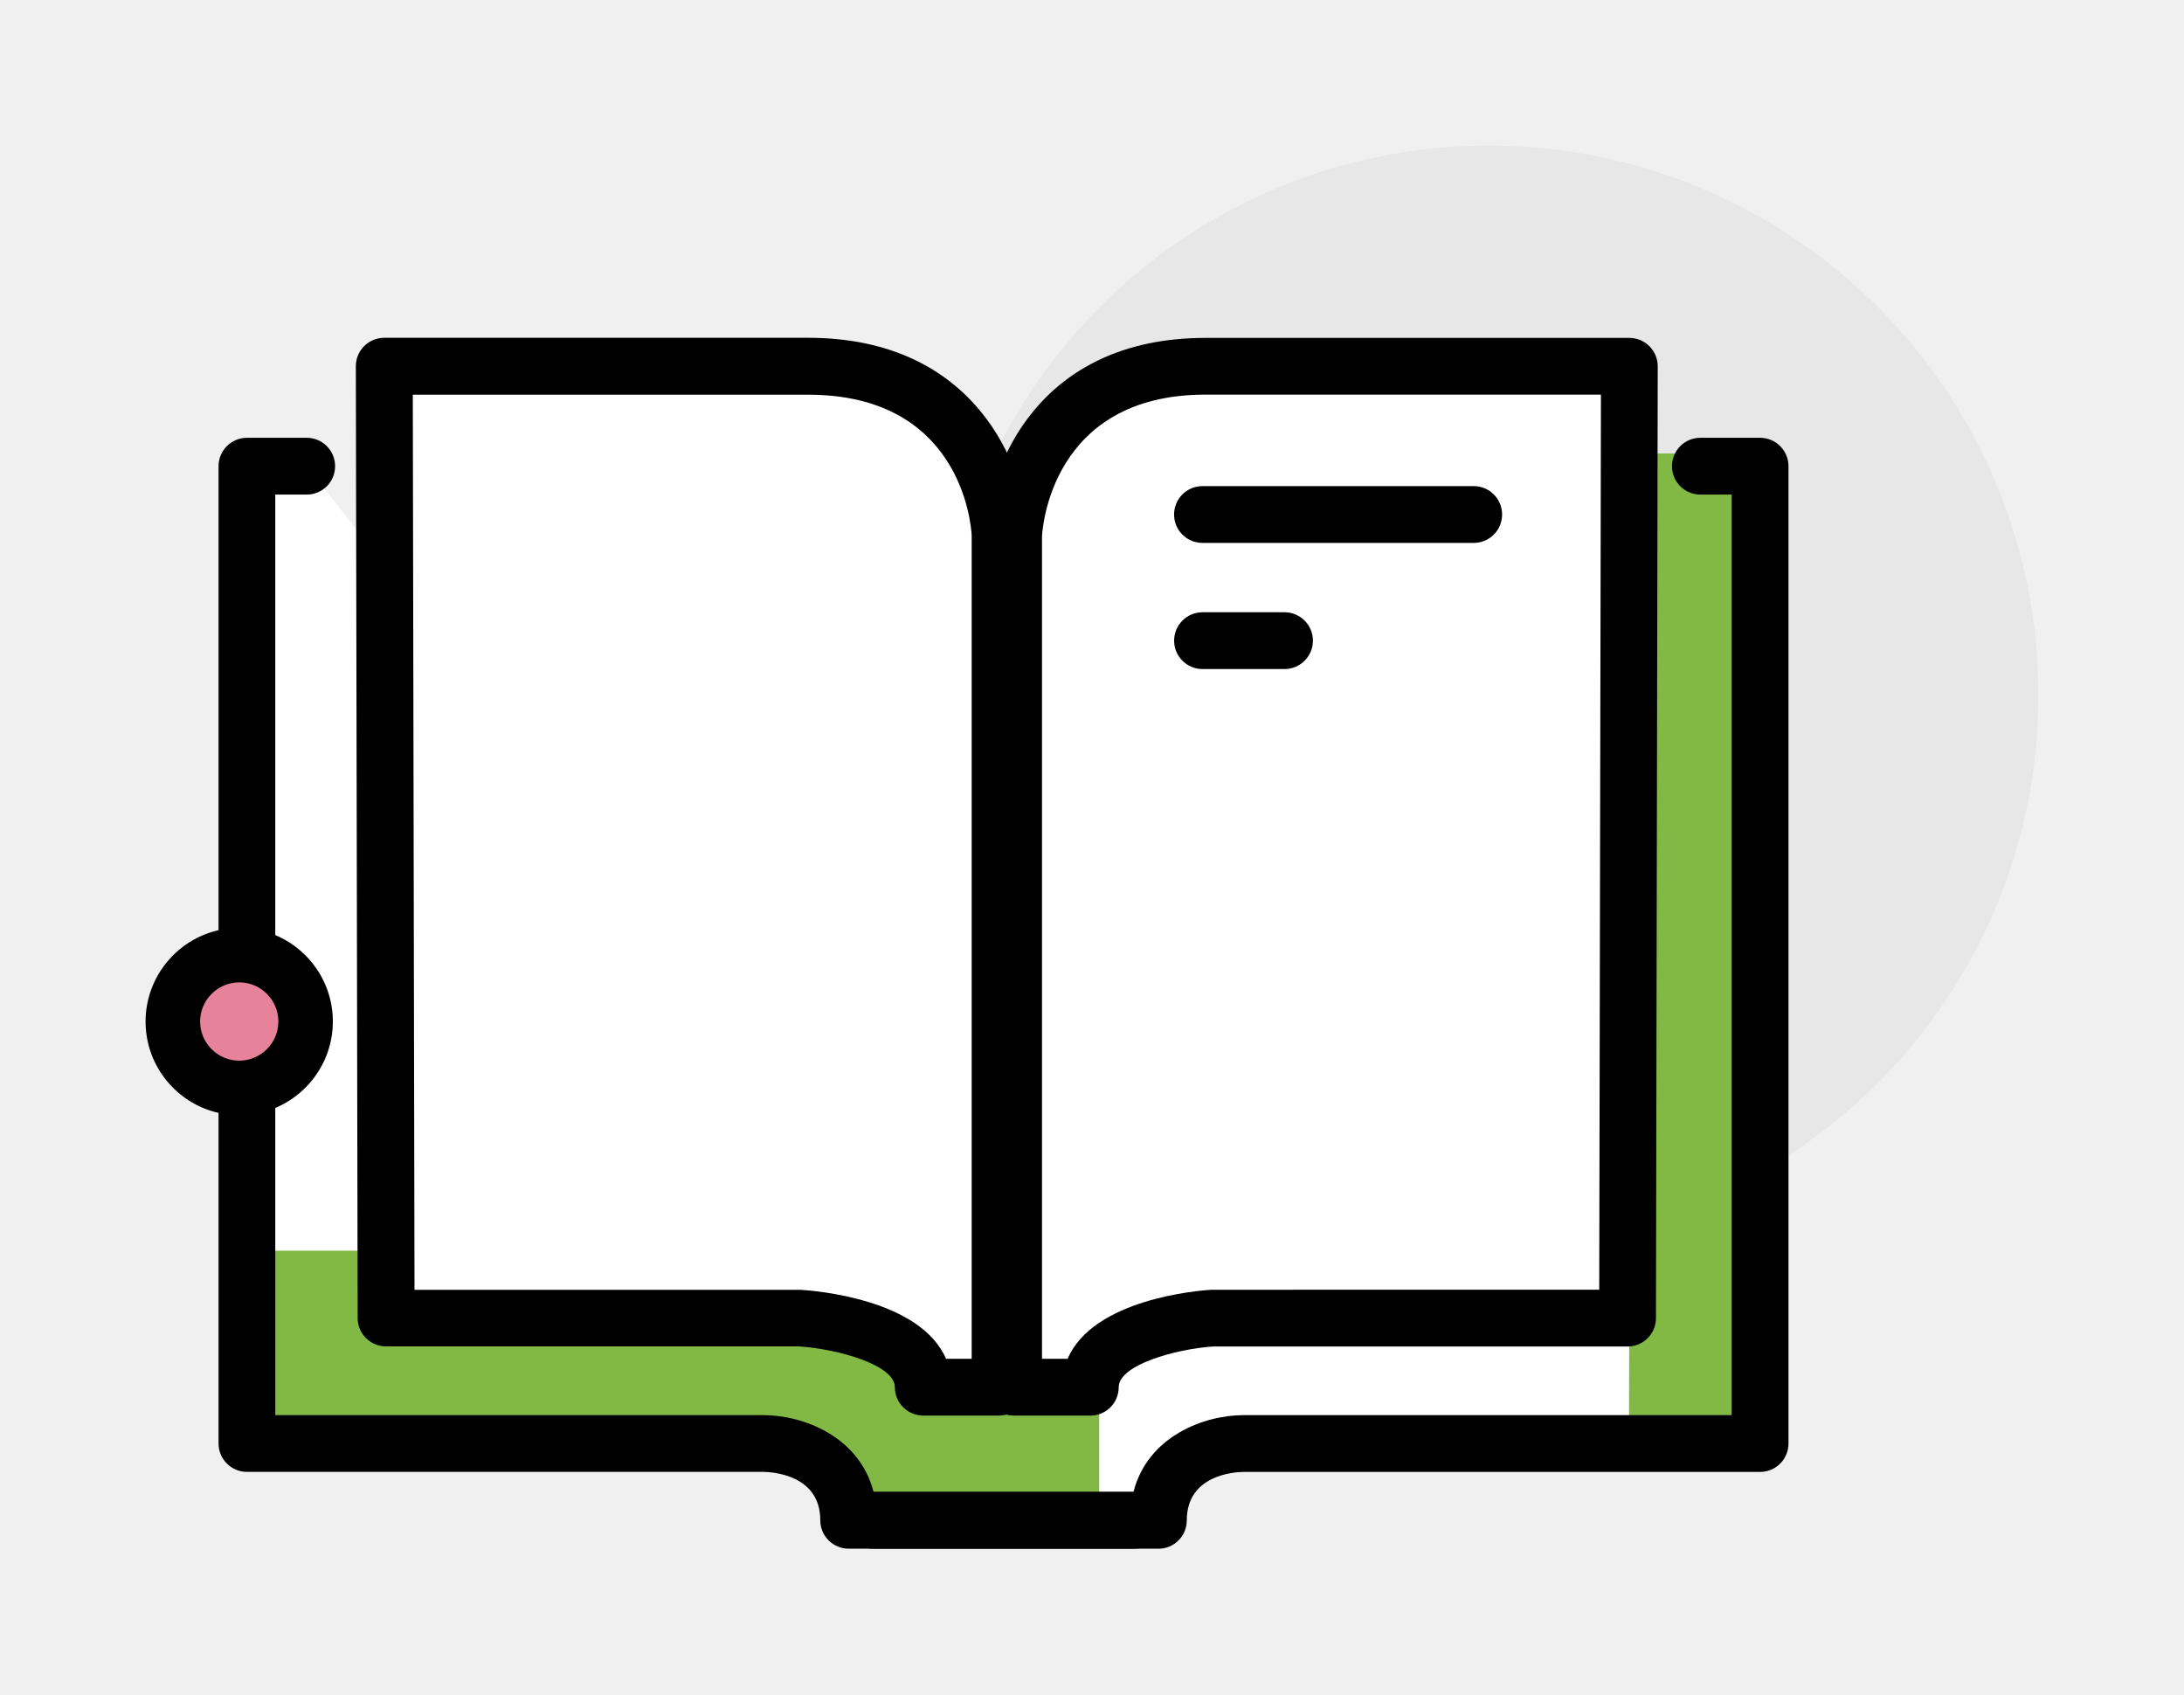
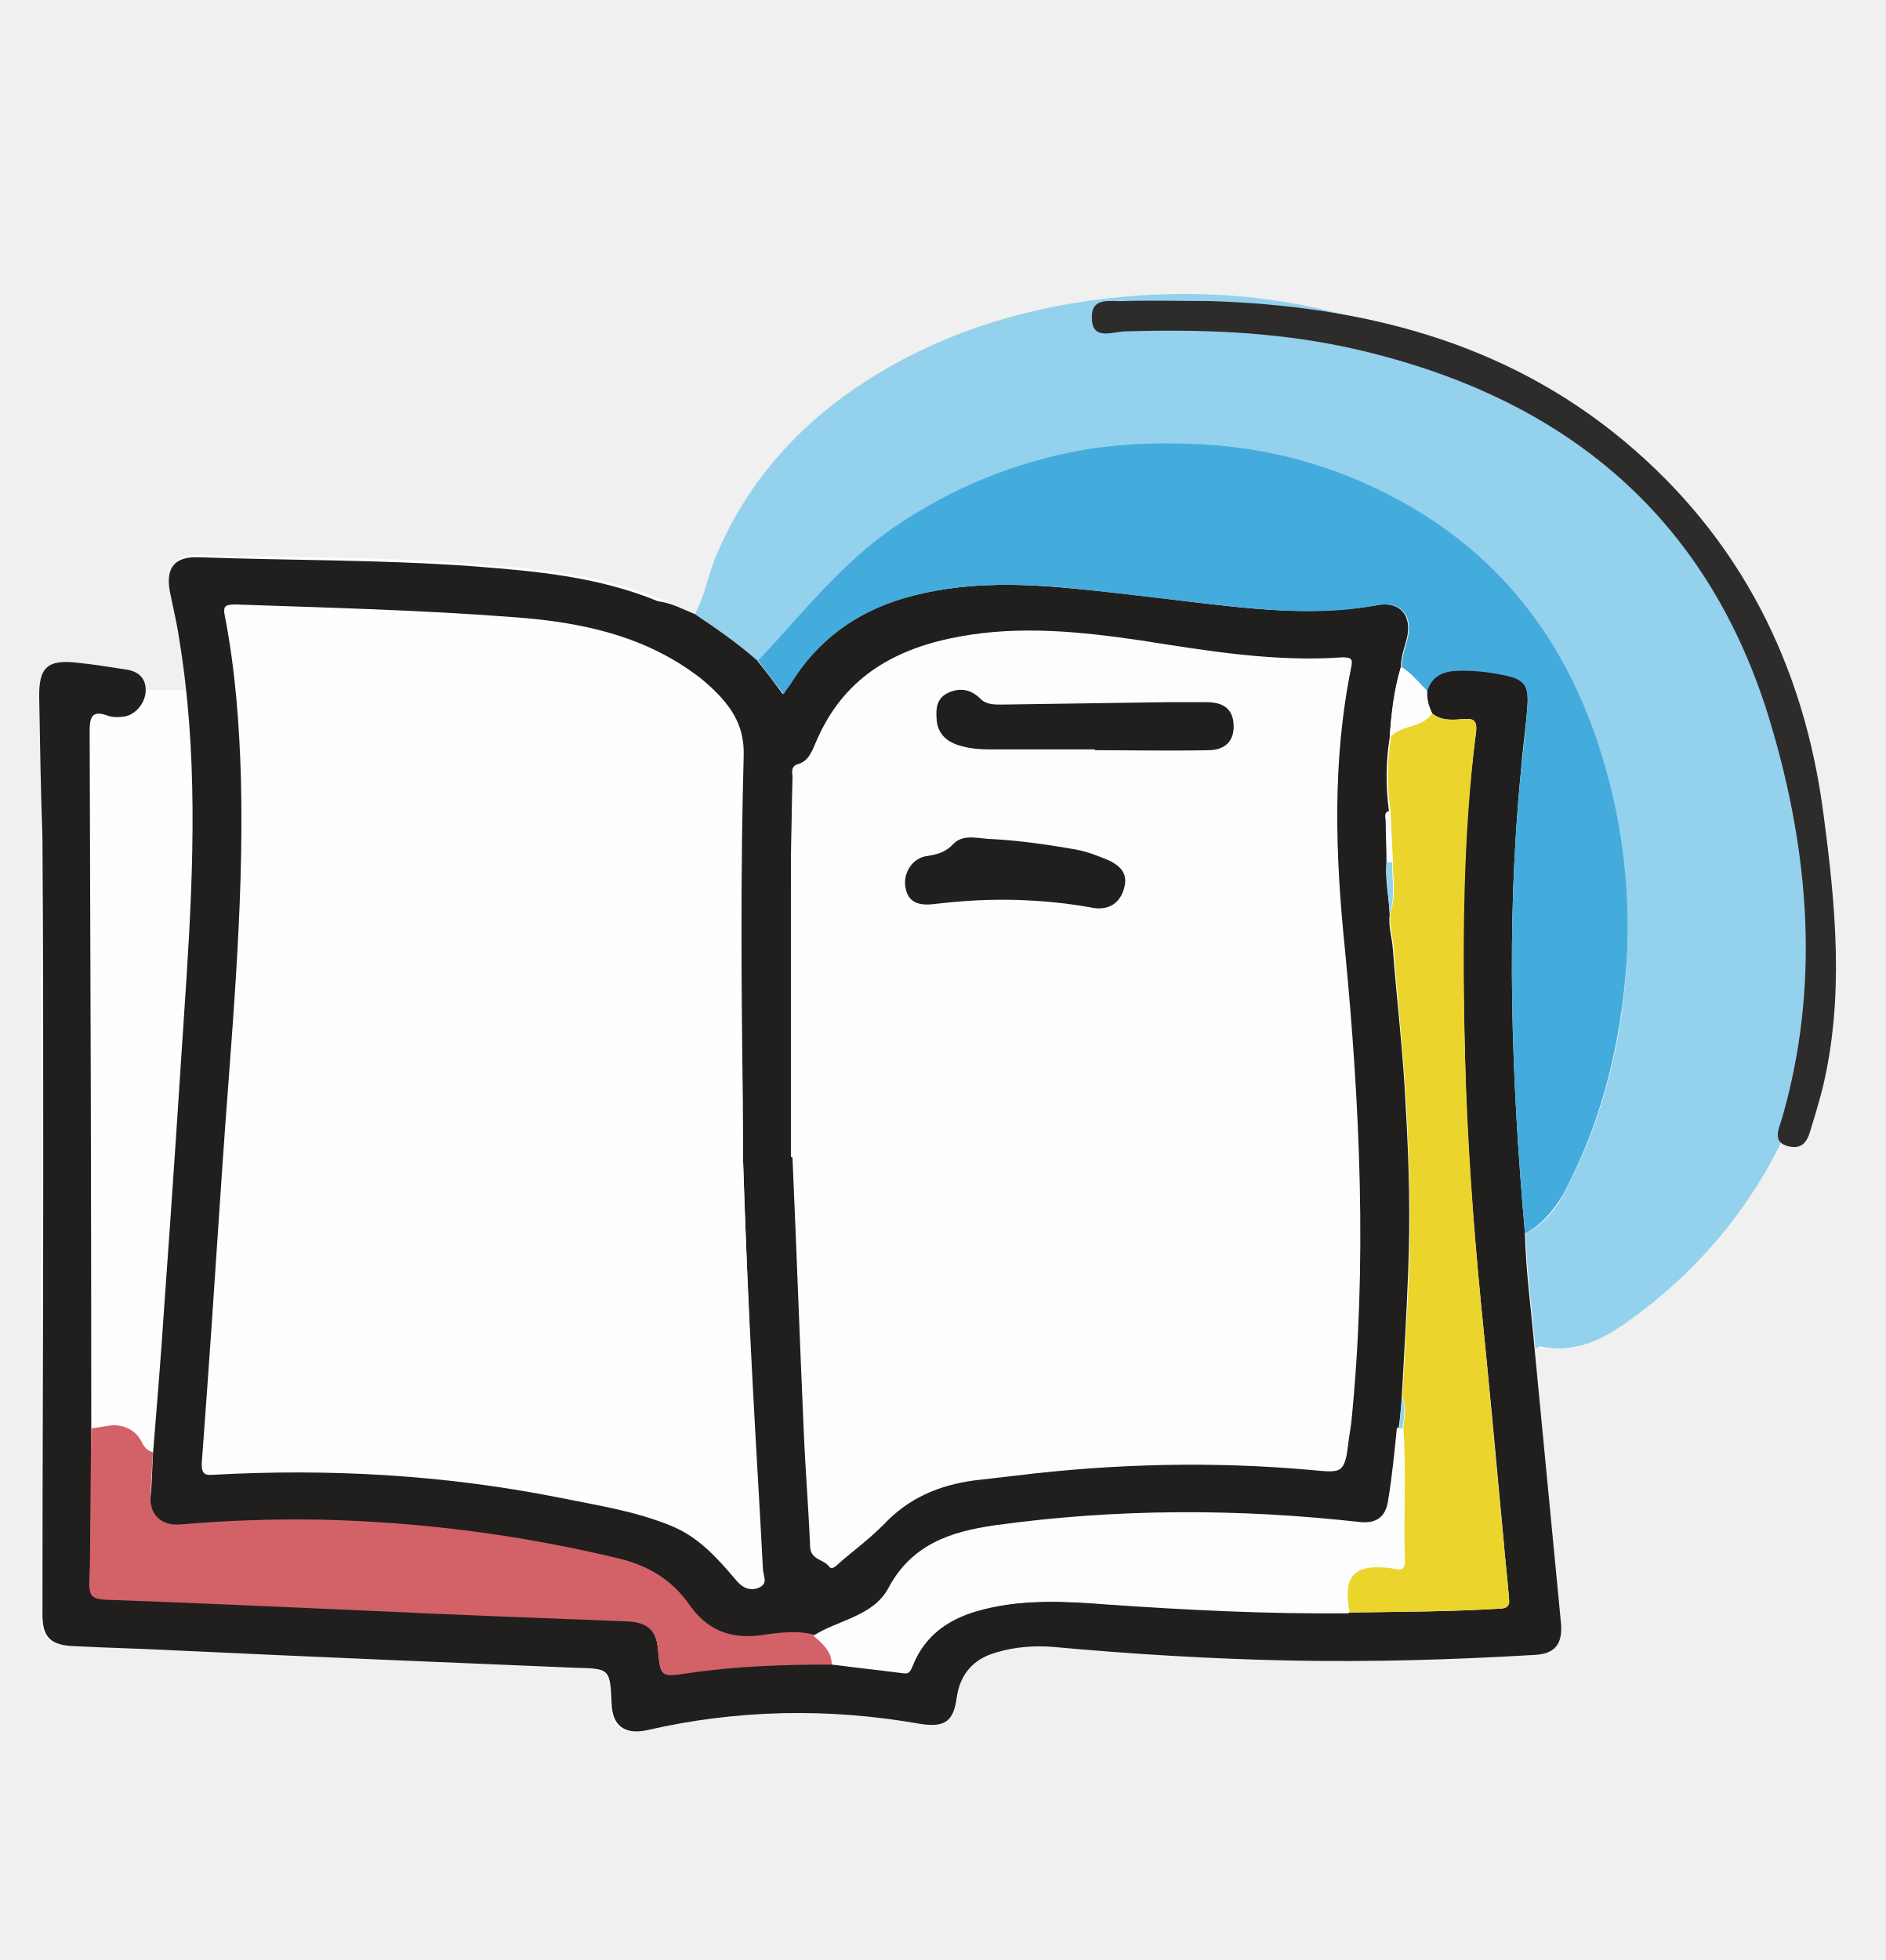
- <svg xmlns="http://www.w3.org/2000/svg" width="150" height="116.355" viewBox="0 0 39.688 30.786" version="1.1" id="svg7441">
-   <defs id="defs7435" />
-   <g id="layer1" transform="translate(-31.55952,-55.90838)">
-     <g id="g9854">
-       <rect style="fill:#ffffff;stroke-width:0.265" x="61.043" y="63.728" width="2.338" height="5.566" id="rect1822" />
-       <path id="path1824" d="m 58.616,58.554 c -5.514,0 -9.985,4.471 -9.985,9.986 0,5.515 4.47,9.986 9.985,9.986 0.856,0 1.683,-0.12 2.476,-0.323 l 0.071,-14.012 h 2.382 V 77.217 c 3.018,-1.717 5.057,-4.957 5.057,-8.677 -6.88e-4,-5.514 -4.471,-9.986 -9.986,-9.986 z" style="fill:#e7e7e8;stroke-width:0.265" />
-       <path id="path1826" d="m 37.133,64.379 h -1.086 v 17.758 h 9.383 c 0,0 1.551,0 1.551,1.395 h 5.195" style="fill:#ffffff;stroke-width:0.265" />
-       <path id="path1832" d="m 62.459,64.379 h 1.085 v 17.758 h -9.383 c 0,0 -1.551,0 -1.551,1.395 h -5.195" style="fill:#ffffff;stroke-width:0.265" />
-       <path id="path1838" d="m 38.543,62.562 0.033,17.295 h 7.531 c 0,0 2.232,0.14 2.232,1.255 h 1.395 V 65.631 c 0,0 -0.14,-3.068 -3.486,-3.068 z" style="fill:#ffffff;stroke-width:0.265" />
-       <path id="path1844" d="m 61.169,62.562 -0.032,17.295 H 53.606 c 0,0 -2.232,0.14 -2.232,1.255 h -1.395 V 65.631 c 0,0 0.14,-3.068 3.487,-3.068 z" style="fill:#ffffff;stroke-width:0.265" />
-       <line style="fill:#ffffff;stroke-width:0.265" x1="53.412" y1="65.257" x2="58.34" y2="65.257" id="line1852" />
-       <path d="m 58.34,65.773 h -4.929 c -0.285,0 -0.516,-0.231 -0.516,-0.516 0,-0.285 0.231,-0.516 0.516,-0.516 h 4.929 c 0.285,0 0.516,0.231 0.516,0.516 0,0.285 -0.23,0.516 -0.516,0.516 z" id="path1854" style="stroke-width:0.265" />
-       <line style="fill:#ffffff;stroke-width:0.265" x1="53.412" y1="67.549" x2="54.902" y2="67.549" id="line1858" />
-       <path d="m 54.902,68.065 h -1.49 c -0.285,0 -0.516,-0.23 -0.516,-0.516 0,-0.285 0.231,-0.516 0.516,-0.516 h 1.49 c 0.285,0 0.516,0.231 0.516,0.516 0,0.285 -0.231,0.516 -0.516,0.516 z" id="path1860" style="stroke-width:0.265" />
-       <path id="path1870" d="m 36.102,78.633 h 2.579 v 1.204 h 7.867 c 0,0 1.605,0.272 1.791,1.275 h 3.195 v 2.464 h -4.556 c 0,0 -0.301,-1.547 -2.235,-1.547 h -8.554 z" style="fill:#82b945;stroke-width:0.265" />
-       <polygon transform="matrix(0.687762,0,0,0.687762,-75.23185,-669.7548)" id="polygon1872" points="198.315,1092.838 198.378,1067.088 201.503,1067.088 201.503,1092.838 " style="fill:#82b945;stroke-width:0.385" />
-       <path style="stroke-width:0.265" id="path1828" d="m 52.177,84.048 h -5.195 c -0.285,0 -0.516,-0.231 -0.516,-0.516 0,-0.825 -0.865,-0.878 -1.039,-0.88 h -9.38 c -0.285,0 -0.516,-0.231 -0.516,-0.516 V 64.379 c 0,-0.285 0.231,-0.516 0.516,-0.516 h 1.086 c 0.285,0 0.516,0.231 0.516,0.516 0,0.285 -0.23,0.516 -0.516,0.516 H 36.562 V 81.621 h 8.868 c 0.719,0 1.743,0.382 2.004,1.395 h 4.742 c 0.285,0 0.516,0.231 0.516,0.516 0,0.285 -0.23,0.516 -0.516,0.516 z" />
-       <path style="fill:#e7829b;stroke-width:0.265" d="m 36.844,73.662 c 0.849,1.226 -0.469,2.58 -1.718,1.766 -0.061,-0.04 -0.116,-0.093 -0.157,-0.153 -0.848,-1.226 0.469,-2.58 1.718,-1.765 0.061,0.039 0.116,0.093 0.157,0.152 z" id="path1864" />
-       <path d="m 35.93,76.171 c -0.937,0.014 -1.712,-0.739 -1.725,-1.677 -0.013,-0.938 0.74,-1.713 1.677,-1.726 0.939,-0.014 1.713,0.739 1.726,1.677 0.013,0.938 -0.739,1.713 -1.679,1.726 z m -0.033,-2.413 c -0.392,0.007 -0.706,0.329 -0.701,0.721 0.005,0.392 0.329,0.706 0.72,0.702 0.392,-0.007 0.708,-0.329 0.702,-0.721 -0.005,-0.393 -0.329,-0.708 -0.721,-0.702 z" id="path1866" style="stroke-width:0.265" />
-       <path style="stroke-width:0.265" id="path1840" d="m 49.732,81.629 h -1.395 c -0.285,0 -0.516,-0.231 -0.516,-0.516 0,-0.404 -1.034,-0.695 -1.748,-0.741 h -7.498 c -0.285,0 -0.516,-0.23 -0.516,-0.515 l -0.033,-17.295 c 0,-0.137 0.054,-0.269 0.151,-0.365 0.097,-0.097 0.228,-0.151 0.365,-0.151 0,0 0,0 0,0 h 7.703 c 3.038,0 3.946,2.329 4.001,3.561 l 6.88e-4,15.504 c 6.88e-4,0.284 -0.23,0.515 -0.515,0.515 z m -0.981,-1.032 h 0.466 V 65.632 c -0.014,-0.239 -0.219,-2.552 -2.97,-2.552 h -7.186 l 0.031,16.264 h 7.016 c 0.272,0.017 2.178,0.17 2.644,1.256 z" />
-       <path style="stroke-width:0.265" id="path1846" d="m 51.374,81.629 h -1.395 c -0.285,0 -0.516,-0.231 -0.516,-0.516 V 65.632 c 0.056,-1.254 0.965,-3.584 4.002,-3.584 h 7.703 c 0.137,0 0.269,0.054 0.365,0.151 0.096,0.097 0.151,0.228 0.151,0.365 l -0.032,17.295 c -6.86e-4,0.285 -0.231,0.515 -0.516,0.515 h -7.531 c -0.682,0.045 -1.716,0.336 -1.716,0.739 6.88e-4,0.285 -0.23,0.517 -0.515,0.517 z m -0.879,-0.516 h 0.007 z m 0,-0.516 h 0.466 c 0.466,-1.086 2.369,-1.239 2.612,-1.254 l 7.048,-6.88e-4 0.031,-16.264 h -7.186 c -2.822,0 -2.966,2.47 -2.971,2.576 z" />
-       <path style="stroke-width:0.265" id="path1834" d="m 52.61,84.048 h -5.195 c -0.285,0 -0.516,-0.231 -0.516,-0.516 0,-0.285 0.23,-0.516 0.516,-0.516 H 52.157 c 0.261,-1.014 1.285,-1.395 2.004,-1.395 h 8.867 V 64.895 h -0.569 c -0.285,0 -0.516,-0.231 -0.516,-0.516 0,-0.285 0.23,-0.516 0.516,-0.516 h 1.085 c 0.285,0 0.516,0.231 0.516,0.516 v 17.758 c 0,0.285 -0.23,0.516 -0.516,0.516 h -9.383 c -0.171,0 -1.035,0.055 -1.035,0.88 0,0.285 -0.231,0.516 -0.516,0.516 z" />
+ <svg xmlns="http://www.w3.org/2000/svg" version="1.1" id="Capa_1" x="0px" y="0px" viewBox="0 0 235.5 244.8" style="enable-background:new 0 0 235.5 244.8;" xml:space="preserve">
+   <style type="text/css">
+ 	.st0{fill:#FEFEFE;}
+ 	.st1{fill:#21201E;}
+ 	.st2{fill:#46ADDD;}
+ 	.st3{fill:#93D1ED;}
+ 	.st4{fill:#D26268;}
+ 	.st5{fill:#EBD42C;}
+ 	.st6{fill:#2D2C2B;}
+ 	.st7{fill:#91CFEE;}
+ 	.st8{fill:#21201F;}
+ 	.st9{fill:#92D0EC;}
+ 	.st10{fill:#3FABDF;}
+ 	.st11{fill:#FDFDFD;}
+ 	.st12{fill:#94D1ED;}
+ 	.st13{fill:#201F1D;}
+ 	.st14{fill:#44ACDC;}
+ </style>
+   <g>
+     <polygon class="st0" points="8.1,86.2 49.1,86.2 39.4,176.6 8.1,201.4  " />
+     <g>
+       <path class="st0" d="M11.4,178.4c-0.1-29-0.1-58-0.2-87c0-1.9,0.3-2.5,2.3-1.9c0.6,0.2,1.4,0.1,2,0.1c1.5-0.2,2.8-1.7,2.7-3.3    c0-1.6-1-2.4-2.6-2.6c-1.9-0.3-3.8-0.6-5.7-0.8c-4-0.5-5.1,0.5-5,4.5C5,93.2,5.1,99,5.1,104.8c0.1,13.8,0.1,27.5,0.1,41.3    c0,18.5,0,37-0.1,55.5c0,3,1,3.9,4,4c4,0.1,8,0.3,11.9,0.5c16.9,0.7,33.7,1.5,50.6,2.2c4.5,0.2,4.5,0.1,4.6,4.5    c0.1,2.8,1.6,4,4.4,3.3c11.3-2.6,22.7-2.8,34.1-0.8c3,0.5,4.2-0.3,4.6-3.2c0.4-2.9,2-4.8,4.9-5.7c2.4-0.7,4.8-0.9,7.2-0.7    c9.9,0.9,19.7,1.5,29.6,1.7c10.2,0.2,20.3-0.1,30.4-0.7c2.6-0.2,3.7-1.4,3.4-3.9c-1.1-11.4-2.2-22.9-3.3-34.3    c0.2-0.2,0.5-0.3,0.8-0.3c3.5,0.7,6.6-0.3,9.5-2.3c4.8-3.2,9.1-7,12.8-11.5c8.7-10.5,13-22.6,13.3-36.1c0.1-3.7-0.9-7.3-1-10.9    c-0.2-8.9-2.2-17.2-5.8-25.3C216,69.9,207.9,59.7,196.6,52c-5.3-3.6-11.3-5.9-17.1-8.5c-12.6-5.6-25.7-7.6-39.5-6.3    c-10.9,1-21.1,4-30.4,9.6c-9.2,5.6-16.2,13.1-20.3,23.1c-0.9,2.3-1.3,4.7-2.5,6.9c-1.5-0.7-2.9-1.4-4.4-2    c-7.5-3.1-15.5-3.8-23.5-4.4c-11.3-0.9-22.6-0.7-33.9-1.1c-3-0.1-4.2,1.3-3.6,4.2c0.4,2.1,0.8,4.1,1.2,6.1    c2.3,14,1.8,28.1,0.9,42.2c-0.9,13.8-1.9,27.5-2.8,41.3c-0.4,6.1-0.9,12.2-1.4,18.3c-0.7-0.3-1.1-0.6-1.4-1.3    c-0.7-1.5-2-2.2-3.6-2.1C13.2,178,12.3,178.3,11.4,178.4z" />
+       <path class="st12" d="M86.8,76.7c1.2-2.2,1.6-4.6,2.5-6.9c4.1-10,11.1-17.5,20.3-23.1c9.3-5.6,19.6-8.6,30.4-9.6    c13.7-1.3,26.8,0.7,39.5,6.3c5.9,2.6,11.8,4.9,17.1,8.5c11.3,7.7,19.3,17.9,24.8,30.2c3.5,8,5.6,16.4,5.8,25.3    c0.1,3.6,1,7.3,1,10.9c-0.3,13.5-4.6,25.6-13.3,36.1c-3.7,4.4-8,8.3-12.8,11.5c-2.9,1.9-6,3-9.5,2.3c-0.3-0.1-0.6,0.1-0.8,0.3    c-0.4-4.8-1.1-9.6-1.2-14.4c2-1.1,3.5-2.7,4.6-4.7c4.9-9.1,7.4-19,8-29.2c0.4-6.4-0.1-12.9-1.4-19.2c-4-18.6-13.7-32.9-31.9-40.8    c-5.8-2.5-11.9-4-18.2-4.5c-5.4-0.4-10.9-0.3-16.4,0.6c-8.5,1.4-16.3,4.7-23.4,9.5c-6.8,4.6-11.7,11-17.2,16.8    C92.1,80.4,89.5,78.5,86.8,76.7z" />
+       <path class="st13" d="M86.8,76.7c2.7,1.8,5.4,3.7,7.8,5.8c1.1,1.4,2.1,2.7,3.2,4.2c0.3-0.5,0.6-0.9,0.9-1.3    c3.4-5.4,8.1-8.9,14.2-10.7c6.9-2,14-1.9,21.1-1.2c6.8,0.6,13.6,1.6,20.4,2.3c5.8,0.6,11.7,0.8,17.5-0.2c3-0.6,4.6,1.3,3.8,4.3    c-0.3,1.1-0.7,2.2-0.7,3.4c-0.9,2.9-1.2,5.8-1.4,8.8c-0.5,3.1-0.5,6.1-0.1,9.2c-0.7,0.2-0.4,0.8-0.4,1.3c0,1.7,0.1,3.4,0.1,5.1    c-0.2,2.2,0.3,4.3,0.4,6.5c-0.2,1.5,0.3,2.9,0.4,4.4c0.5,6.5,1.3,13.1,1.6,19.6c0.4,6.9,0.6,13.8,0.3,20.8    c-0.2,5.2-0.5,10.4-0.8,15.6c-0.1,1.3-0.2,2.6-0.4,3.9c-0.4,3-0.6,6.1-1.1,9.1c-0.3,2.1-1.6,2.9-3.5,2.7    c-15.2-1.7-30.4-1.7-45.6,0.4c-5.6,0.8-10.4,2.4-13.3,7.8c-1.9,3.6-6.3,4-9.4,6c-2.2-0.6-4.4-0.4-6.5,0c-4,0.6-6.9-0.6-9.2-3.8    c-2.1-3-5-4.9-8.6-5.7c-12.3-2.9-24.8-4.6-37.5-4.9c-5.9-0.1-11.7,0.1-17.5,0.6c-2.4,0.2-3.9-1.4-3.7-3.7c0.2-1.8,0.2-3.5,0.3-5.3    c0.5-6.1,1-12.2,1.4-18.3c1-13.8,1.9-27.5,2.8-41.3c0.9-14.1,1.4-28.2-0.9-42.2c-0.3-2.1-0.8-4.1-1.2-6.1c-0.5-3,0.7-4.3,3.6-4.2    c11.3,0.4,22.7,0.3,33.9,1.1c8,0.6,16,1.3,23.5,4.4C83.9,75.3,85.3,76.1,86.8,76.7z M92.8,144.3c0-2.2,0-4.4,0-6.6    c-0.2-14.4-0.3-28.9,0.1-43.3c0.1-3.5-1.3-5.8-3.5-8c-0.8-0.8-1.7-1.6-2.7-2.3c-6.6-4.8-14.3-6.4-22.3-7    c-11.6-0.9-23.3-1.2-34.9-1.6c-1.2,0-1.6,0.1-1.3,1.4c1.3,6.7,1.8,13.5,2,20.3c0.4,16.5-1.3,33-2.4,49.5c-0.8,12-1.6,24-2.5,36    c-0.1,1.1,0.2,1.5,1.4,1.4c14.4-0.8,28.8,0,43,2.8c4.8,0.9,9.7,1.7,14.3,3.6c3.4,1.4,5.8,4,8,6.7c0.8,0.9,1.8,1.5,2.9,1    c1.1-0.4,0.4-1.5,0.4-2.3c-0.4-7.8-0.9-15.7-1.3-23.5C93.5,163.1,93.1,153.7,92.8,144.3z M98.8,144.5c0.1,0,0.2,0,0.3,0    c0.5,11.3,0.9,22.7,1.4,34c0.2,4.8,0.6,9.7,0.8,14.5c0.1,1.7,1.7,1.5,2.4,2.5c0.4,0.6,1.1-0.4,1.6-0.8c1.8-1.4,3.6-2.8,5.2-4.5    c3.1-3.3,6.9-4.9,11.3-5.5c1.7-0.2,3.5-0.4,5.2-0.6c12.3-1.4,24.6-1.7,36.9-0.7c4.1,0.4,4.1,0.4,4.6-3.7c0.1-0.7,0.2-1.3,0.3-2    c2-19.8,1.1-39.5-0.8-59.2c-1.2-11.7-1.6-23.5,0.8-35.2c0.2-1,0-1.2-1.1-1.2c-8.5,0.6-16.8-0.8-25.1-2.1    c-7.5-1.1-15.1-1.9-22.7-0.5c-7.8,1.4-14.2,4.9-17.6,12.4c-0.7,1.4-0.9,3.1-2.8,3.6C98.8,95.8,99,96.5,99,97    c-0.1,4.5-0.2,9-0.2,13.4C98.8,121.8,98.8,133.1,98.8,144.5z" />
+       <path class="st13" d="M190.5,154.1c0.1,4.8,0.8,9.6,1.2,14.4c1.1,11.4,2.2,22.9,3.3,34.3c0.2,2.6-0.8,3.8-3.4,3.9    c-10.1,0.6-20.3,0.9-30.4,0.7c-9.9-0.2-19.8-0.8-29.6-1.7c-2.4-0.2-4.9,0-7.2,0.7c-2.8,0.8-4.5,2.7-4.9,5.7    c-0.4,2.9-1.5,3.7-4.6,3.2c-11.4-2-22.8-1.8-34.1,0.8c-2.8,0.6-4.3-0.6-4.4-3.3c-0.2-4.4-0.2-4.4-4.6-4.5    c-16.9-0.7-33.7-1.4-50.6-2.2c-4-0.2-8-0.3-11.9-0.5c-3-0.1-4-1.1-4-4c0-18.5,0.1-37,0.1-55.5c0-13.8,0-27.5-0.1-41.3    C5.1,99,5,93.2,4.9,87.3c-0.1-4,1-5,5-4.5c1.9,0.2,3.8,0.5,5.7,0.8c1.6,0.2,2.6,1,2.6,2.6c0,1.6-1.3,3.1-2.7,3.3    c-0.7,0.1-1.4,0.1-2-0.1c-1.9-0.7-2.3,0-2.3,1.9c0.1,29,0.2,58,0.2,87c0,6.5,0,13-0.2,19.5c0,1.5,0.6,1.8,1.9,1.9    c11.1,0.4,22.3,0.9,33.4,1.4c10.6,0.4,21.1,0.8,31.7,1.3c2.7,0.1,3.8,1.1,4,3.6c0.3,3.3,0.3,3.4,3.6,2.9c6-0.9,12.1-1.1,18.2-1.1    c3,0.4,6,0.7,9,1.1c0.7,0.1,0.8-0.4,1-0.8c1.6-4.1,4.9-6.2,9-7.2c5.1-1.2,10.2-0.9,15.4-0.6c10,0.7,20.1,1.1,30.2,1.1    c6.3-0.1,12.7-0.1,19-0.5c0.9-0.1,0.9-0.6,0.9-1.3c-0.2-2.5-0.5-5-0.7-7.5c-0.9-9.8-1.8-19.5-2.8-29.3c-1-10.3-1.8-20.7-2-31    c-0.4-13.5-0.4-27,1.4-40.5c0.1-1.1-0.2-1.6-1.4-1.5c-1.4,0.1-2.9,0.3-4.1-0.7c-0.4-0.9-0.7-1.8-0.6-2.9c0.5-1.7,1.7-2.4,3.5-2.5    c2-0.1,4,0.1,5.9,0.5c2.7,0.5,3.3,1.3,3.1,4c-0.2,2.7-0.6,5.4-0.8,8C188.1,115.6,188.8,134.8,190.5,154.1z" />
+       <path class="st4" d="M104,207.9c-6.1,0-12.2,0.2-18.2,1.1c-3.3,0.5-3.3,0.4-3.6-2.9c-0.2-2.5-1.3-3.5-4-3.6    c-10.6-0.4-21.1-0.8-31.7-1.3c-11.1-0.5-22.3-1-33.4-1.4c-1.3-0.1-2-0.3-1.9-1.9c0.1-6.5,0.1-13,0.2-19.5c0.9-0.1,1.8-0.3,2.7-0.4    c1.6,0,2.9,0.7,3.6,2.1c0.3,0.7,0.8,1.1,1.4,1.3c-0.1,1.8-0.2,3.6-0.3,5.3c-0.2,2.4,1.3,3.9,3.7,3.7c5.8-0.5,11.7-0.7,17.5-0.6    c12.7,0.3,25.1,1.9,37.5,4.9c3.6,0.9,6.5,2.7,8.6,5.7c2.2,3.2,5.2,4.4,9.2,3.8c2.1-0.3,4.4-0.6,6.5,0    C102.9,205.3,104,206.3,104,207.9z" />
+       <path class="st14" d="M190.5,154.1c-1.7-19.3-2.4-38.5-0.5-57.8c0.3-2.7,0.6-5.4,0.8-8c0.2-2.7-0.4-3.5-3.1-4    c-2-0.4-3.9-0.6-5.9-0.5c-1.7,0.1-3,0.8-3.5,2.5c-1-1-2-2.2-3.2-3c0-1.2,0.4-2.3,0.7-3.4c0.8-3-0.8-4.9-3.8-4.3    c-5.8,1.1-11.7,0.8-17.5,0.2c-6.8-0.7-13.6-1.6-20.4-2.3c-7.1-0.7-14.2-0.8-21.1,1.2c-6.1,1.8-10.9,5.3-14.2,10.7    c-0.3,0.4-0.6,0.8-0.9,1.3c-1.1-1.4-2.2-2.8-3.2-4.2c5.5-5.8,10.4-12.2,17.2-16.8c7.1-4.8,14.9-8,23.4-9.5    c5.4-0.9,10.9-1,16.4-0.6c6.3,0.5,12.4,2,18.2,4.5c18.2,7.9,27.9,22.1,31.9,40.8c1.3,6.3,1.8,12.8,1.4,19.2    c-0.7,10.2-3.1,20.1-8,29.2C194,151.3,192.5,153,190.5,154.1z" />
+       <path class="st0" d="M92.8,144.3c0.3,9.4,0.7,18.8,1.1,28.2c0.4,7.8,0.9,15.7,1.3,23.5c0,0.7,0.7,1.8-0.4,2.3    c-1.2,0.5-2.2-0.1-2.9-1c-2.3-2.7-4.6-5.3-8-6.7c-4.6-1.9-9.4-2.6-14.3-3.6c-14.2-2.8-28.5-3.6-43-2.8c-1.2,0.1-1.4-0.3-1.4-1.4    c0.9-12,1.7-24,2.5-36c1.1-16.5,2.8-32.9,2.4-49.5c-0.2-6.8-0.7-13.6-2-20.3c-0.3-1.4,0.1-1.5,1.3-1.4c11.6,0.4,23.3,0.6,34.9,1.6    c7.9,0.6,15.7,2.2,22.3,7c0.9,0.7,1.9,1.4,2.7,2.3c2.3,2.2,3.6,4.5,3.5,8c-0.4,14.4-0.3,28.9-0.1,43.3    C92.8,139.9,92.8,142.1,92.8,144.3z" />
+       <path class="st11" d="M98.8,144.5c0-11.4,0-22.7,0-34.1c0-4.5,0.2-9,0.2-13.4c0-0.5-0.2-1.1,0.4-1.3c1.8-0.6,2.1-2.2,2.8-3.6    c3.4-7.5,9.8-10.9,17.6-12.4c7.6-1.4,15.1-0.6,22.7,0.5c8.3,1.2,16.6,2.7,25.1,2.1c1-0.1,1.3,0.2,1.1,1.2    c-2.4,11.7-1.9,23.5-0.8,35.2c1.9,19.7,2.8,39.4,0.8,59.2c-0.1,0.7-0.2,1.3-0.3,2c-0.5,4.1-0.5,4.1-4.6,3.7    c-12.3-1.1-24.6-0.8-36.9,0.7c-1.7,0.2-3.5,0.4-5.2,0.6c-4.4,0.6-8.2,2.2-11.3,5.5c-1.6,1.6-3.4,3-5.2,4.5    c-0.5,0.4-1.2,1.3-1.6,0.8c-0.7-1-2.3-0.8-2.4-2.5c-0.2-4.8-0.6-9.7-0.8-14.5c-0.5-11.3-0.9-22.7-1.4-34    C99,144.5,98.9,144.5,98.8,144.5z M136.8,93.6c0,0.1,0,0.1,0,0.2c4.7,0,9.5,0,14.2,0c2.2,0,3.3-1.2,3.2-3.2    c-0.1-1.9-1.2-2.8-3.4-2.8c-1.6,0-3.2,0-4.9,0c-6.9,0.1-13.8,0.2-20.7,0.3c-0.9,0-1.9,0-2.6-0.7c-1.3-1.2-2.7-1.6-4.2-0.7    c-1.3,0.7-1.4,1.9-1.3,3.2c0.1,1.8,1.2,2.8,2.8,3.3c1.3,0.4,2.6,0.5,3.9,0.5C128,93.6,132.4,93.6,136.8,93.6z M124,104.8    c-1.6,0-3.5-0.7-4.8,0.6c-1,1-2,1.4-3.3,1.6c-1.9,0.2-3.2,2.1-2.8,3.9c0.3,1.8,1.4,2.4,3.7,2.1c3.4-0.4,6.8-0.7,10.2-0.5    c3.2,0.1,6.4,0.4,9.6,1c1.9,0.3,3.4-0.6,3.8-2.4c0.5-1.7-0.2-2.7-1.8-3.5c-1.4-0.6-2.7-1.1-4.2-1.4C131,105.5,127.5,105,124,104.8    z" />
+       <path class="st5" d="M178.9,89.1c1.2,1,2.7,0.8,4.1,0.7c1.2-0.1,1.5,0.4,1.4,1.5c-1.7,13.4-1.7,27-1.4,40.5c0.3,10.4,1,20.7,2,31    c1,9.8,1.8,19.5,2.8,29.3c0.2,2.5,0.5,5,0.7,7.5c0.1,0.6,0.1,1.2-0.9,1.3c-6.3,0.4-12.7,0.4-19,0.5c-0.9-4.7,0.6-6.3,5.5-5.6    c0.1,0,0.2,0.1,0.4,0.1c0.8,0.2,1-0.2,1-0.9c-0.2-5.6,0.2-11.1-0.2-16.7c0.2-1.3,0.4-2.6-0.1-3.9c0.3-5.2,0.6-10.4,0.8-15.6    c0.3-6.9,0-13.9-0.3-20.8c-0.4-6.5-1.1-13.1-1.6-19.6c-0.1-1.5-0.6-2.9-0.4-4.4c0.7-2.1,0.3-4.3,0.3-6.5c-0.1-2.1-0.2-4.3-0.3-6.4    c-0.5-3.1-0.4-6.1,0.1-9.2C175,90.5,177.6,91,178.9,89.1z" />
+       <path class="st11" d="M175.2,178.4c0.4,5.6,0.1,11.1,0.2,16.7c0,0.7-0.2,1.1-1,0.9c-0.1,0-0.2-0.1-0.4-0.1    c-4.8-0.7-6.4,0.9-5.5,5.6c-10.1,0.1-20.1-0.4-30.2-1.1c-5.1-0.4-10.3-0.7-15.4,0.6c-4.1,1-7.4,3.1-9,7.2c-0.2,0.5-0.3,0.9-1,0.8    c-3-0.4-6-0.7-9-1.1c0-1.6-1.1-2.6-2.3-3.6c3.1-2,7.5-2.4,9.4-6c2.9-5.4,7.7-7,13.3-7.8c15.2-2.1,30.4-2.1,45.6-0.4    c2,0.2,3.2-0.6,3.5-2.7c0.5-3,0.8-6.1,1.1-9.1C174.9,178.4,175.1,178.4,175.2,178.4z" />
+       <path class="st11" d="M178.9,89.1c-1.3,1.8-3.8,1.4-5.3,3c0.2-3,0.6-5.9,1.4-8.8c1.3,0.8,2.2,1.9,3.2,3    C178.2,87.3,178.4,88.2,178.9,89.1z" />
+       <path class="st12" d="M173.9,107.7c0,2.2,0.4,4.3-0.3,6.5c-0.1-2.2-0.5-4.3-0.4-6.5C173.4,107.7,173.6,107.7,173.9,107.7z" />
+       <path class="st11" d="M173.9,107.7c-0.2,0-0.4,0-0.6,0c0-1.7-0.1-3.4-0.1-5.1c0-0.4-0.3-1,0.4-1.3    C173.6,103.4,173.7,105.6,173.9,107.7z" />
+       <path class="st12" d="M175.2,178.4c-0.1,0-0.3,0-0.4,0c0.1-1.3,0.2-2.6,0.4-3.9C175.6,175.8,175.4,177.1,175.2,178.4z" />
+       <path class="st13" d="M136.8,93.6c-4.4,0-8.7,0-13.1,0c-1.3,0-2.6-0.1-3.9-0.5c-1.6-0.5-2.7-1.5-2.8-3.3c-0.1-1.3,0-2.5,1.3-3.2    c1.6-0.8,3-0.5,4.2,0.7c0.7,0.7,1.7,0.7,2.6,0.7c6.9-0.1,13.8-0.2,20.7-0.3c1.6,0,3.2,0,4.9,0c2.2,0,3.3,0.9,3.4,2.8    c0.1,2-1,3.2-3.2,3.2c-4.7,0.1-9.5,0-14.2,0C136.8,93.7,136.8,93.6,136.8,93.6z" />
+       <path class="st13" d="M124,104.8c3.5,0.2,6.9,0.7,10.4,1.3c1.5,0.3,2.8,0.8,4.2,1.4c1.6,0.8,2.3,1.8,1.8,3.5    c-0.5,1.8-1.9,2.7-3.8,2.4c-3.2-0.6-6.4-0.9-9.6-1c-3.4-0.1-6.8,0.1-10.2,0.5c-2.2,0.3-3.4-0.3-3.7-2.1c-0.3-1.8,0.9-3.7,2.8-3.9    c1.3-0.2,2.3-0.5,3.3-1.6C120.5,104.1,122.4,104.8,124,104.8z" />
+     </g>
+     <g>
+       <path class="st6" d="M151.1,37.6c19,0.6,36.8,5,51.8,17.5c14.5,12.1,22.5,28,24.9,46.7c1.5,11.3,2.6,22.7-0.1,34    c-0.4,1.6-0.9,3.3-1.4,4.9c-0.4,1.4-0.8,2.9-2.8,2.5c-2.2-0.5-1.3-2.2-0.9-3.5c4.8-16.6,3.4-33.2-1.4-49.3    c-7.9-26.6-26.7-41.4-53.3-47.1c-9.1-1.9-18.3-2.2-27.6-1.9c-1.5,0.1-3.9,1.1-3.9-1.7c-0.1-2.7,2.4-2,3.9-2.1    C144,37.5,147.6,37.6,151.1,37.6z" />
    </g>
  </g>
</svg>
